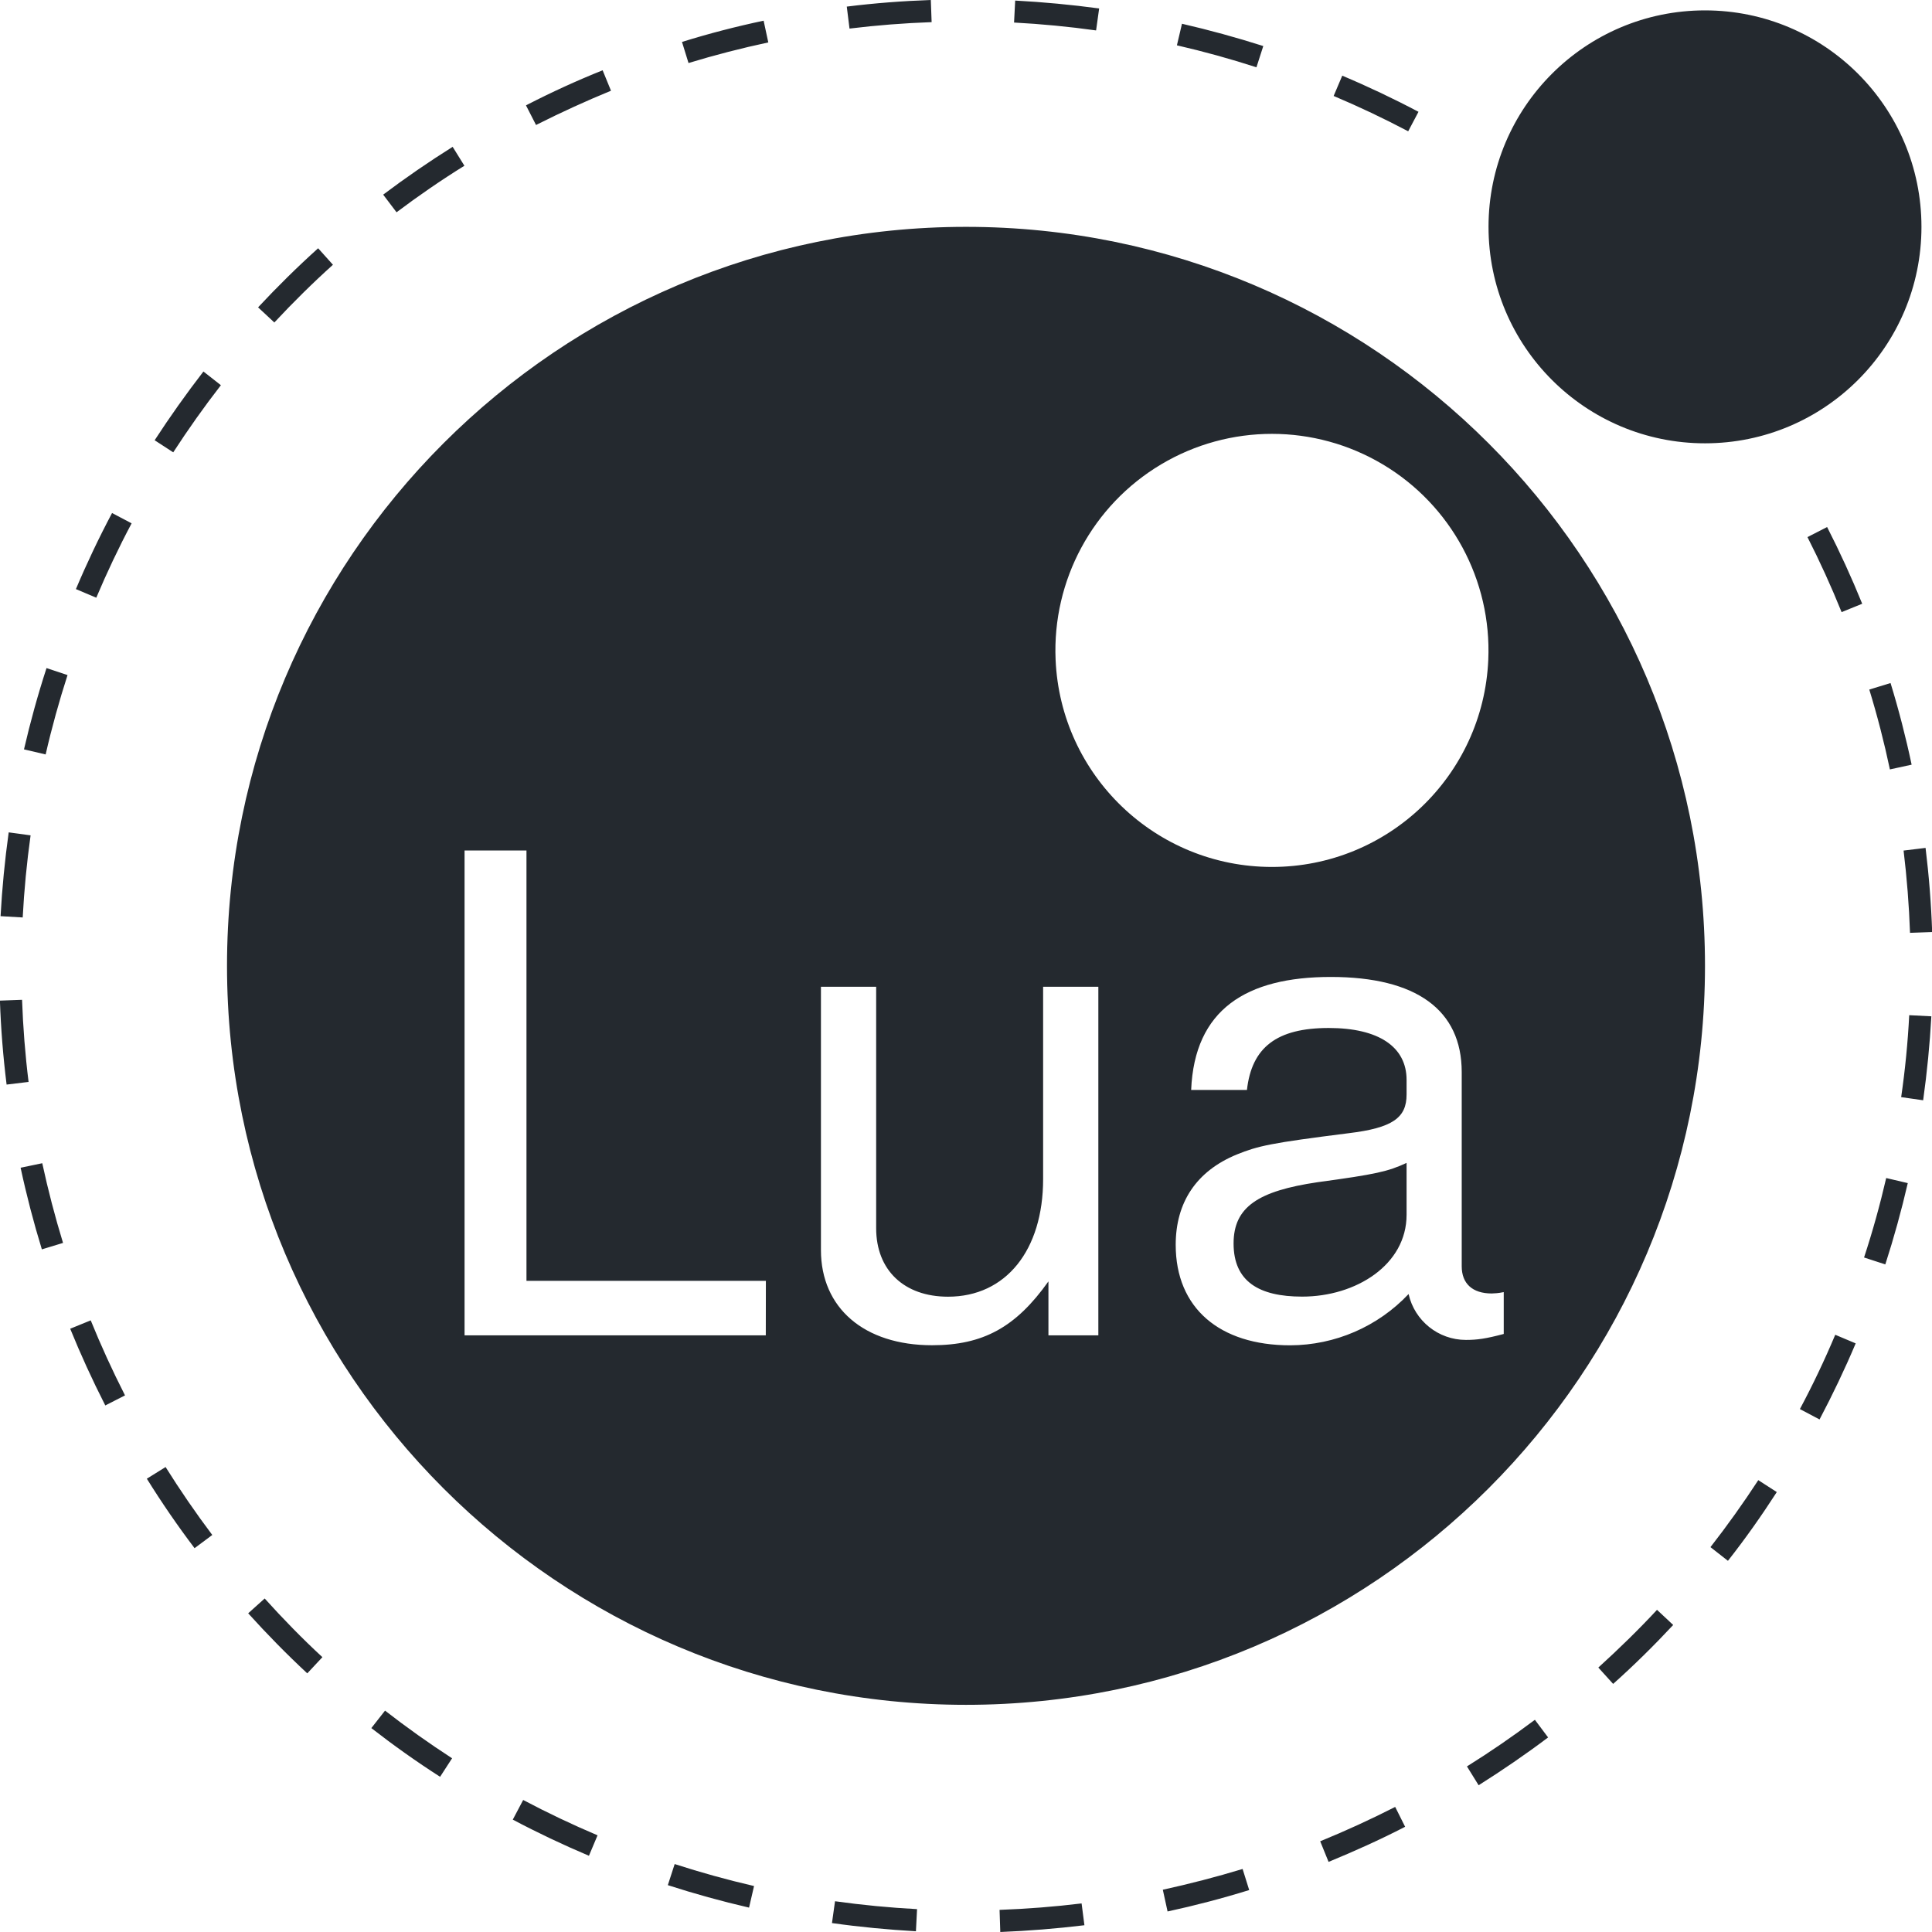
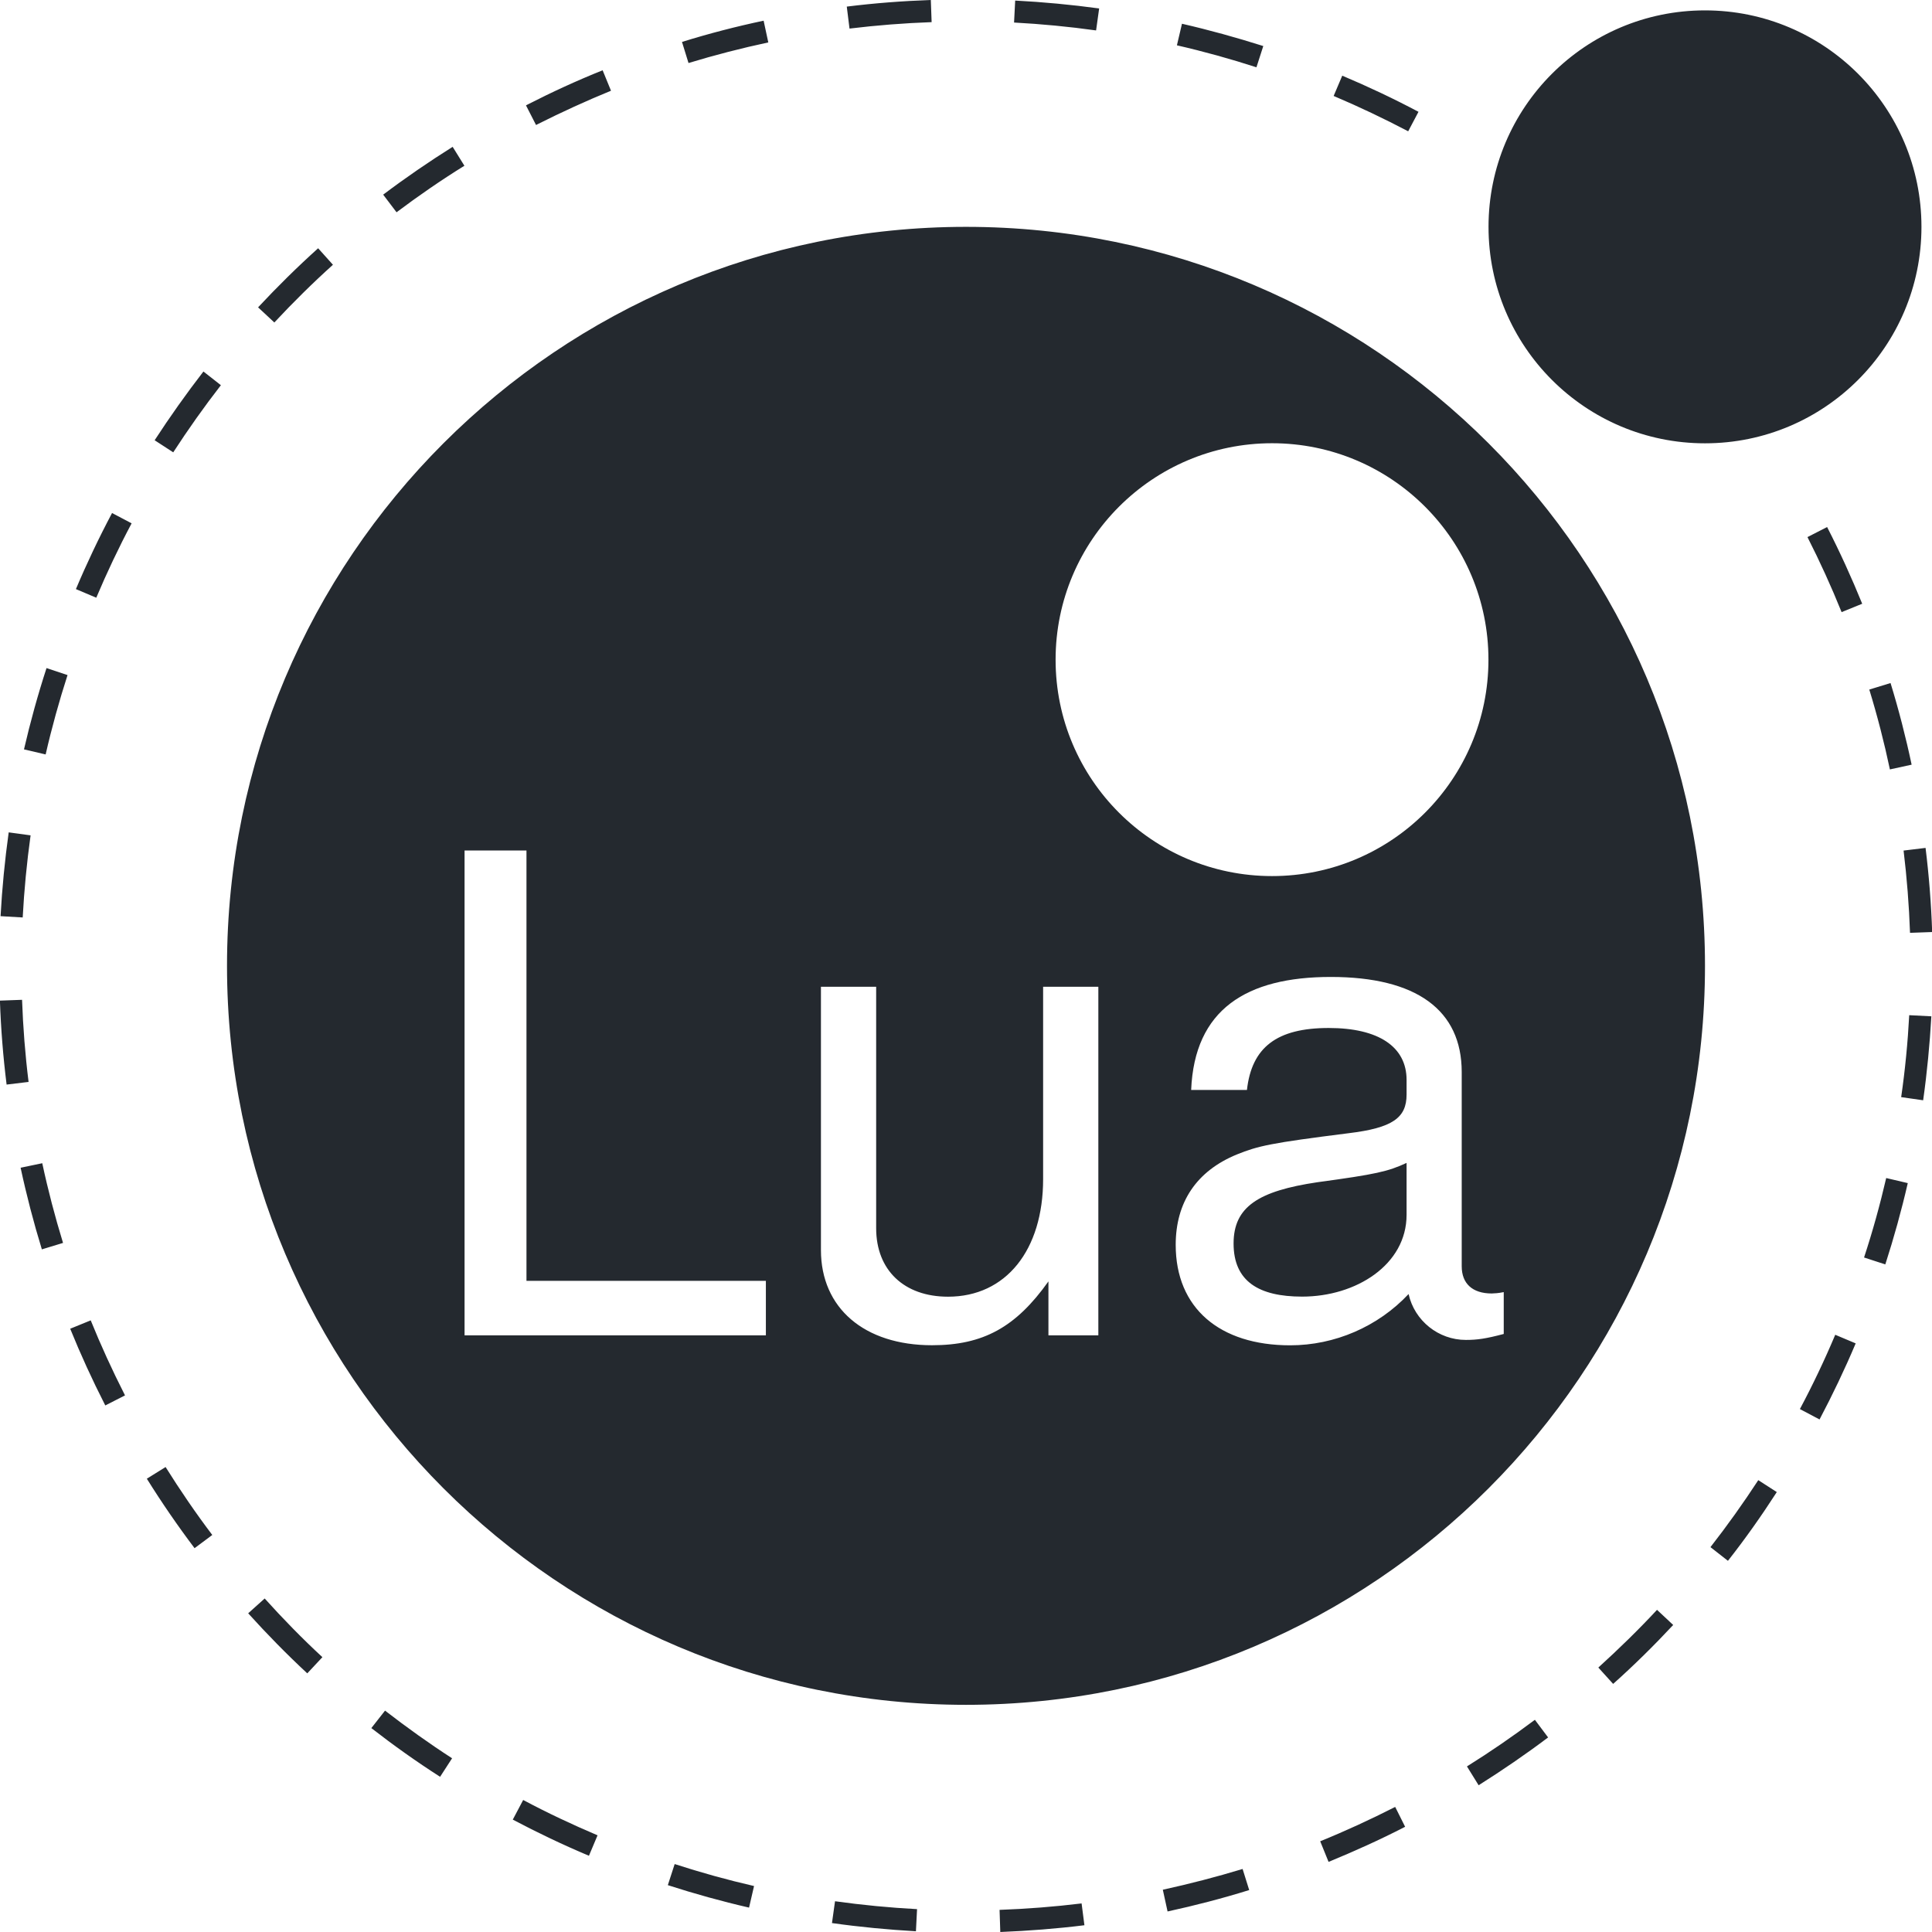
- <svg xmlns="http://www.w3.org/2000/svg" viewBox="0 0 24 24">
-   <path fill="#24292f" d="m.38 10.377-.272-.037c-.048.344-.082.695-.101 1.041l.275.016q.027-.512.098-1.02m3.756-7.088-.184-.205c-.258.232-.509.48-.746.734l.202.188c.231-.248.476-.49.728-.717m1.633-1.23-.146-.235q-.446.28-.863.594l.166.219c.27-.203.554-.399.843-.578m-3.945 16.31q.278.447.593.863l.22-.164a12 12 0 0 1-.58-.844zm-.697-1.967-.255.104q.195.479.431.943l.005.01.245-.125-.005-.01a12 12 0 0 1-.421-.922M.298 9.309l.269.063c.076-.332.168-.664.272-.986l-.261-.087c-.108.332-.202.672-.28 1.01M.274 12.42l-.275.01c.012.348.04.699.083 1.043l.273-.033c-.042-.336-.069-.68-.081-1.02m-.018 2.086c.073.34.162.682.264 1.014l.263-.08q-.15-.49-.258-.99zM11.573.275 11.563 0c-.348.012-.699.039-1.044.082l.034.273q.508-.062 1.02-.08m11.648 8.291c.1.326.186.66.256.992l.27-.059c-.072-.34-.16-.682-.262-1.014zm-5.6-7.177a12 12 0 0 0-.947-.449l-.107.252q.473.2.926.439zM15.693.572q-.499-.159-1.01-.277l-.063.268q.5.115.988.273zm-9.019.973q.449-.226.916-.418L7.486.873q-.478.192-.937.428l-.015.008.125.244zm17.053 10.043.275-.01a12 12 0 0 0-.082-1.045l-.273.033c.041.338.068.682.08 1.022M13.654.105q-.52-.07-1.043-.098l-.014.273c.339.018.683.051 1.019.098zm-4.11.422-.058-.27c-.34.072-.681.16-1.014.264l.081.262c.325-.099.659-.185.991-.256M1.921 5.469l.231.15c.185-.285.384-.566.592-.834l-.217-.17q-.321.416-.606.854M.943 7.318l.253.107c.132-.313.28-.625.439-.924l-.243-.128c-.163.307-.314.625-.449.945m17.28 14.625.145.234c.295-.186.586-.385.863-.594l-.164-.219c-.272.204-.557.4-.844.579m3.025-2.724.217.17c.215-.273.418-.561.607-.854l-.23-.148q-.28.429-.594.832m-1.393 1.496.184.203c.258-.23.51-.479.746-.732l-.201-.188c-.23.248-.477.488-.729.717m2.504-3.211.244.129c.162-.307.314-.625.449-.945l-.254-.107a11 11 0 0 1-.439.923m1.258-3.875.273.039q.073-.52.102-1.043l-.275-.014a11 11 0 0 1-.1 1.018m-.461 1.992.264.086q.161-.499.279-1.01l-.268-.063c-.077.333-.169.665-.275.987m-.703-8.949c.154.303.297.617.424.932l.256-.104a12 12 0 0 0-.436-.953zM8.296 23.418q.498.161 1.009.279l.062-.268a12 12 0 0 1-.986-.273zm2.039.471c.345.049.696.082 1.043.102l.014-.275a12 12 0 0 1-1.019-.098zm6.991-1.44q-.456.232-.926.424l.104.256c.318-.131.639-.275.947-.434l.004-.002-.123-.246zm-12.713-.982c.274.213.562.418.854.605l.149-.23a12 12 0 0 1-.833-.592zm7.804 2.258.009.275a13 13 0 0 0 1.045-.084l-.035-.271c-.336.041-.68.068-1.019.08M6.37 22.604q.463.245.946.449l.107-.254a12 12 0 0 1-.924-.439zm-3.287-2.563c.233.258.48.51.734.746l.188-.201c-.249-.23-.49-.477-.717-.729zm11.362 3.434.059.27a12 12 0 0 0 1.014-.266l-.082-.262c-.325.099-.659.185-.991.258M21.18.129a2.689 2.689 0 1 0 0 5.378 2.689 2.689 0 1 0 0-5.378m-5.856 15.318c0 .471.314.66.852.66.67 0 1.297-.396 1.297-1.016v-.645c-.23.107-.379.141-1.107.24-.735.109-1.042.306-1.042.761M12 2.818a9.18 9.18 0 0 0-9.18 9.18A9.18 9.18 0 1 0 12 2.818m-2.487 13.77H5.771v-6.023h.769v5.346h2.974zm4.13 0h-.619v-.67c-.405.57-.811.793-1.446.793-.843 0-1.38-.463-1.38-1.182v-3.271h.686v3c0 .52.347.85.893.85.719 0 1.181-.578 1.181-1.461v-2.389h.686v4.33zm-.53-8.393a2.69 2.69 0 1 1 5.375.001 2.69 2.69 0 0 1-5.375-.001m5.567 7.856v.52c-.223.059-.33.074-.471.074a.73.73 0 0 1-.711-.57 2.03 2.03 0 0 1-1.471.637c-.877 0-1.422-.463-1.422-1.248 0-.527.256-.916.76-1.123.266-.107.414-.141 1.389-.264.545-.066.719-.191.719-.48v-.182c0-.412-.348-.645-.967-.645-.645 0-.957.24-1.016.77h-.693c.041-1 .686-1.404 1.734-1.404 1.066 0 1.627.412 1.627 1.182v2.412c0 .215.133.338.373.338.041-.002.074-.002.149-.017" />
+ <svg xmlns="http://www.w3.org/2000/svg" role="img" viewBox="0 0 24 24">
+   <path d="M.38 10.377l-.272-.037c-.048.344-.082.695-.101 1.041l.275.016c.018-.34.051-.682.098-1.02zM4.136 3.289l-.184-.205c-.258.232-.509.48-.746.734l.202.188c.231-.248.476-.49.728-.717zM5.769 2.059l-.146-.235c-.296.186-.586.385-.863.594l.166.219c.27-.203.554-.399.843-.578zM1.824 18.369c.185.297.384.586.593.863l.22-.164c-.205-.271-.399-.555-.58-.844l-.233.145zM1.127 16.402l-.255.104c.129.318.274.635.431.943l.005.01.245-.125-.005-.01c-.153-.301-.295-.611-.421-.922zM.298 9.309l.269.063c.076-.332.168-.664.272-.986l-.261-.087c-.108.332-.202.672-.28 1.01zM.274 12.42l-.275.01c.012.348.04.699.083 1.043l.273-.033c-.042-.336-.069-.68-.081-1.02zM.256 14.506c.073.34.162.682.264 1.014l.263-.08c-.1-.326-.187-.658-.258-.99l-.269.056zM11.573.275L11.563 0c-.348.012-.699.039-1.044.082l.034.273c.338-.041.68-.068 1.02-.08zM23.221 8.566c.1.326.186.66.256.992l.27-.059c-.072-.34-.16-.682-.262-1.014l-.264.081zM17.621 1.389c-.309-.164-.627-.314-.947-.449l-.107.252c.314.133.625.281.926.439l.128-.242zM15.693.572c-.332-.105-.67-.199-1.01-.277l-.063.268c.332.076.664.168.988.273l.085-.264zM6.674 1.545c.298-.15.606-.291.916-.418L7.486.873c-.317.127-.632.272-.937.428l-.015.008.125.244.015-.008zM23.727 11.588l.275-.01a11.797 11.797 0 0 0-.082-1.045l-.273.033c.041.338.068.682.08 1.022zM13.654.105c-.346-.047-.696-.08-1.043-.098l-.014.273c.339.018.683.051 1.019.098l.038-.273zM9.544.527l-.058-.27c-.34.072-.681.16-1.014.264l.081.262c.325-.099.659-.185.991-.256zM1.921 5.469l.231.15c.185-.285.384-.566.592-.834l-.217-.17c-.213.276-.417.563-.606.854zM.943 7.318l.253.107c.132-.313.28-.625.439-.924l-.243-.128c-.163.307-.314.625-.449.945zM18.223 21.943l.145.234c.295-.186.586-.385.863-.594l-.164-.219c-.272.204-.557.4-.844.579zM21.248 19.219l.217.17c.215-.273.418-.561.607-.854l-.23-.148c-.186.285-.385.564-.594.832zM19.855 20.715l.184.203c.258-.23.51-.479.746-.732l-.201-.188c-.23.248-.477.488-.729.717zM22.359 17.504l.244.129c.162-.307.314-.625.449-.945l-.254-.107a11.27 11.27 0 0 1-.439.923zM23.617 13.629l.273.039c.049-.346.082-.695.102-1.043l-.275-.014c-.018.338-.051.682-.1 1.018zM23.156 15.621l.264.086c.107-.332.201-.67.279-1.01l-.268-.063c-.077.333-.169.665-.275.987zM22.453 6.672c.154.303.297.617.424.932l.256-.104c-.131-.322-.277-.643-.436-.953l-.244.125zM8.296 23.418c.331.107.67.201 1.009.279l.062-.268c-.331-.076-.663-.168-.986-.273l-.085.262zM10.335 23.889c.345.049.696.082 1.043.102l.014-.275c-.339-.018-.682-.051-1.019-.098l-.038.271zM17.326 22.449c-.303.154-.613.297-.926.424l.104.256c.318-.131.639-.275.947-.434l.004-.002-.123-.246-.006.002zM4.613 21.467c.274.213.562.418.854.605l.149-.23c-.285-.184-.565-.385-.833-.592l-.17.217zM12.417 23.725l.009.275c.348-.014.699-.041 1.045-.084l-.035-.271c-.336.041-.68.068-1.019.08zM6.37 22.604c.307.162.625.314.946.449l.107-.254c-.313-.133-.624-.279-.924-.439l-.129.244zM3.083 20.041c.233.258.48.51.734.746l.188-.201c-.249-.23-.49-.477-.717-.729l-.205.184zM14.445 23.475l.059.27c.34-.074.68-.162 1.014-.266l-.082-.262c-.325.099-.659.185-.991.258zM21.18.129A2.689 2.689 0 1 0 21.18 5.507 2.689 2.689 0 1 0 21.18.129zM15.324 15.447c0 .471.314.66.852.66.67 0 1.297-.396 1.297-1.016v-.645c-.23.107-.379.141-1.107.24-.735.109-1.042.306-1.042.761zM12 2.818c-5.07 0-9.18 4.109-9.18 9.18 0 5.068 4.11 9.18 9.18 9.18 5.07 0 9.18-4.111 9.18-9.18 0-5.07-4.11-9.18-9.18-9.18zm-2.487 13.77H5.771v-6.023h.769v5.346h2.974v.677zm4.13 0h-.619v-.67c-.405.57-.811.793-1.446.793-.843 0-1.38-.463-1.38-1.182v-3.271h.686v3c0 .52.347.85.893.85.719 0 1.181-.578 1.181-1.461v-2.389h.686v4.33zm-.53-8.393c0-1.484 1.205-2.689 2.689-2.689s2.688 1.205 2.688 2.689-1.203 2.688-2.688 2.688-2.689-1.203-2.689-2.688zm5.567 7.856v.52c-.223.059-.33.074-.471.074-.34 0-.637-.238-.711-.57-.381.406-.918.637-1.471.637-.877 0-1.422-.463-1.422-1.248 0-.527.256-.916.76-1.123.266-.107.414-.141 1.389-.264.545-.066.719-.191.719-.48v-.182c0-.412-.348-.645-.967-.645-.645 0-.957.24-1.016.77h-.693c.041-1 .686-1.404 1.734-1.404 1.066 0 1.627.412 1.627 1.182v2.412c0 .215.133.338.373.338.041-.002.074-.002.149-.017z" fill="#24292f" />
</svg>
